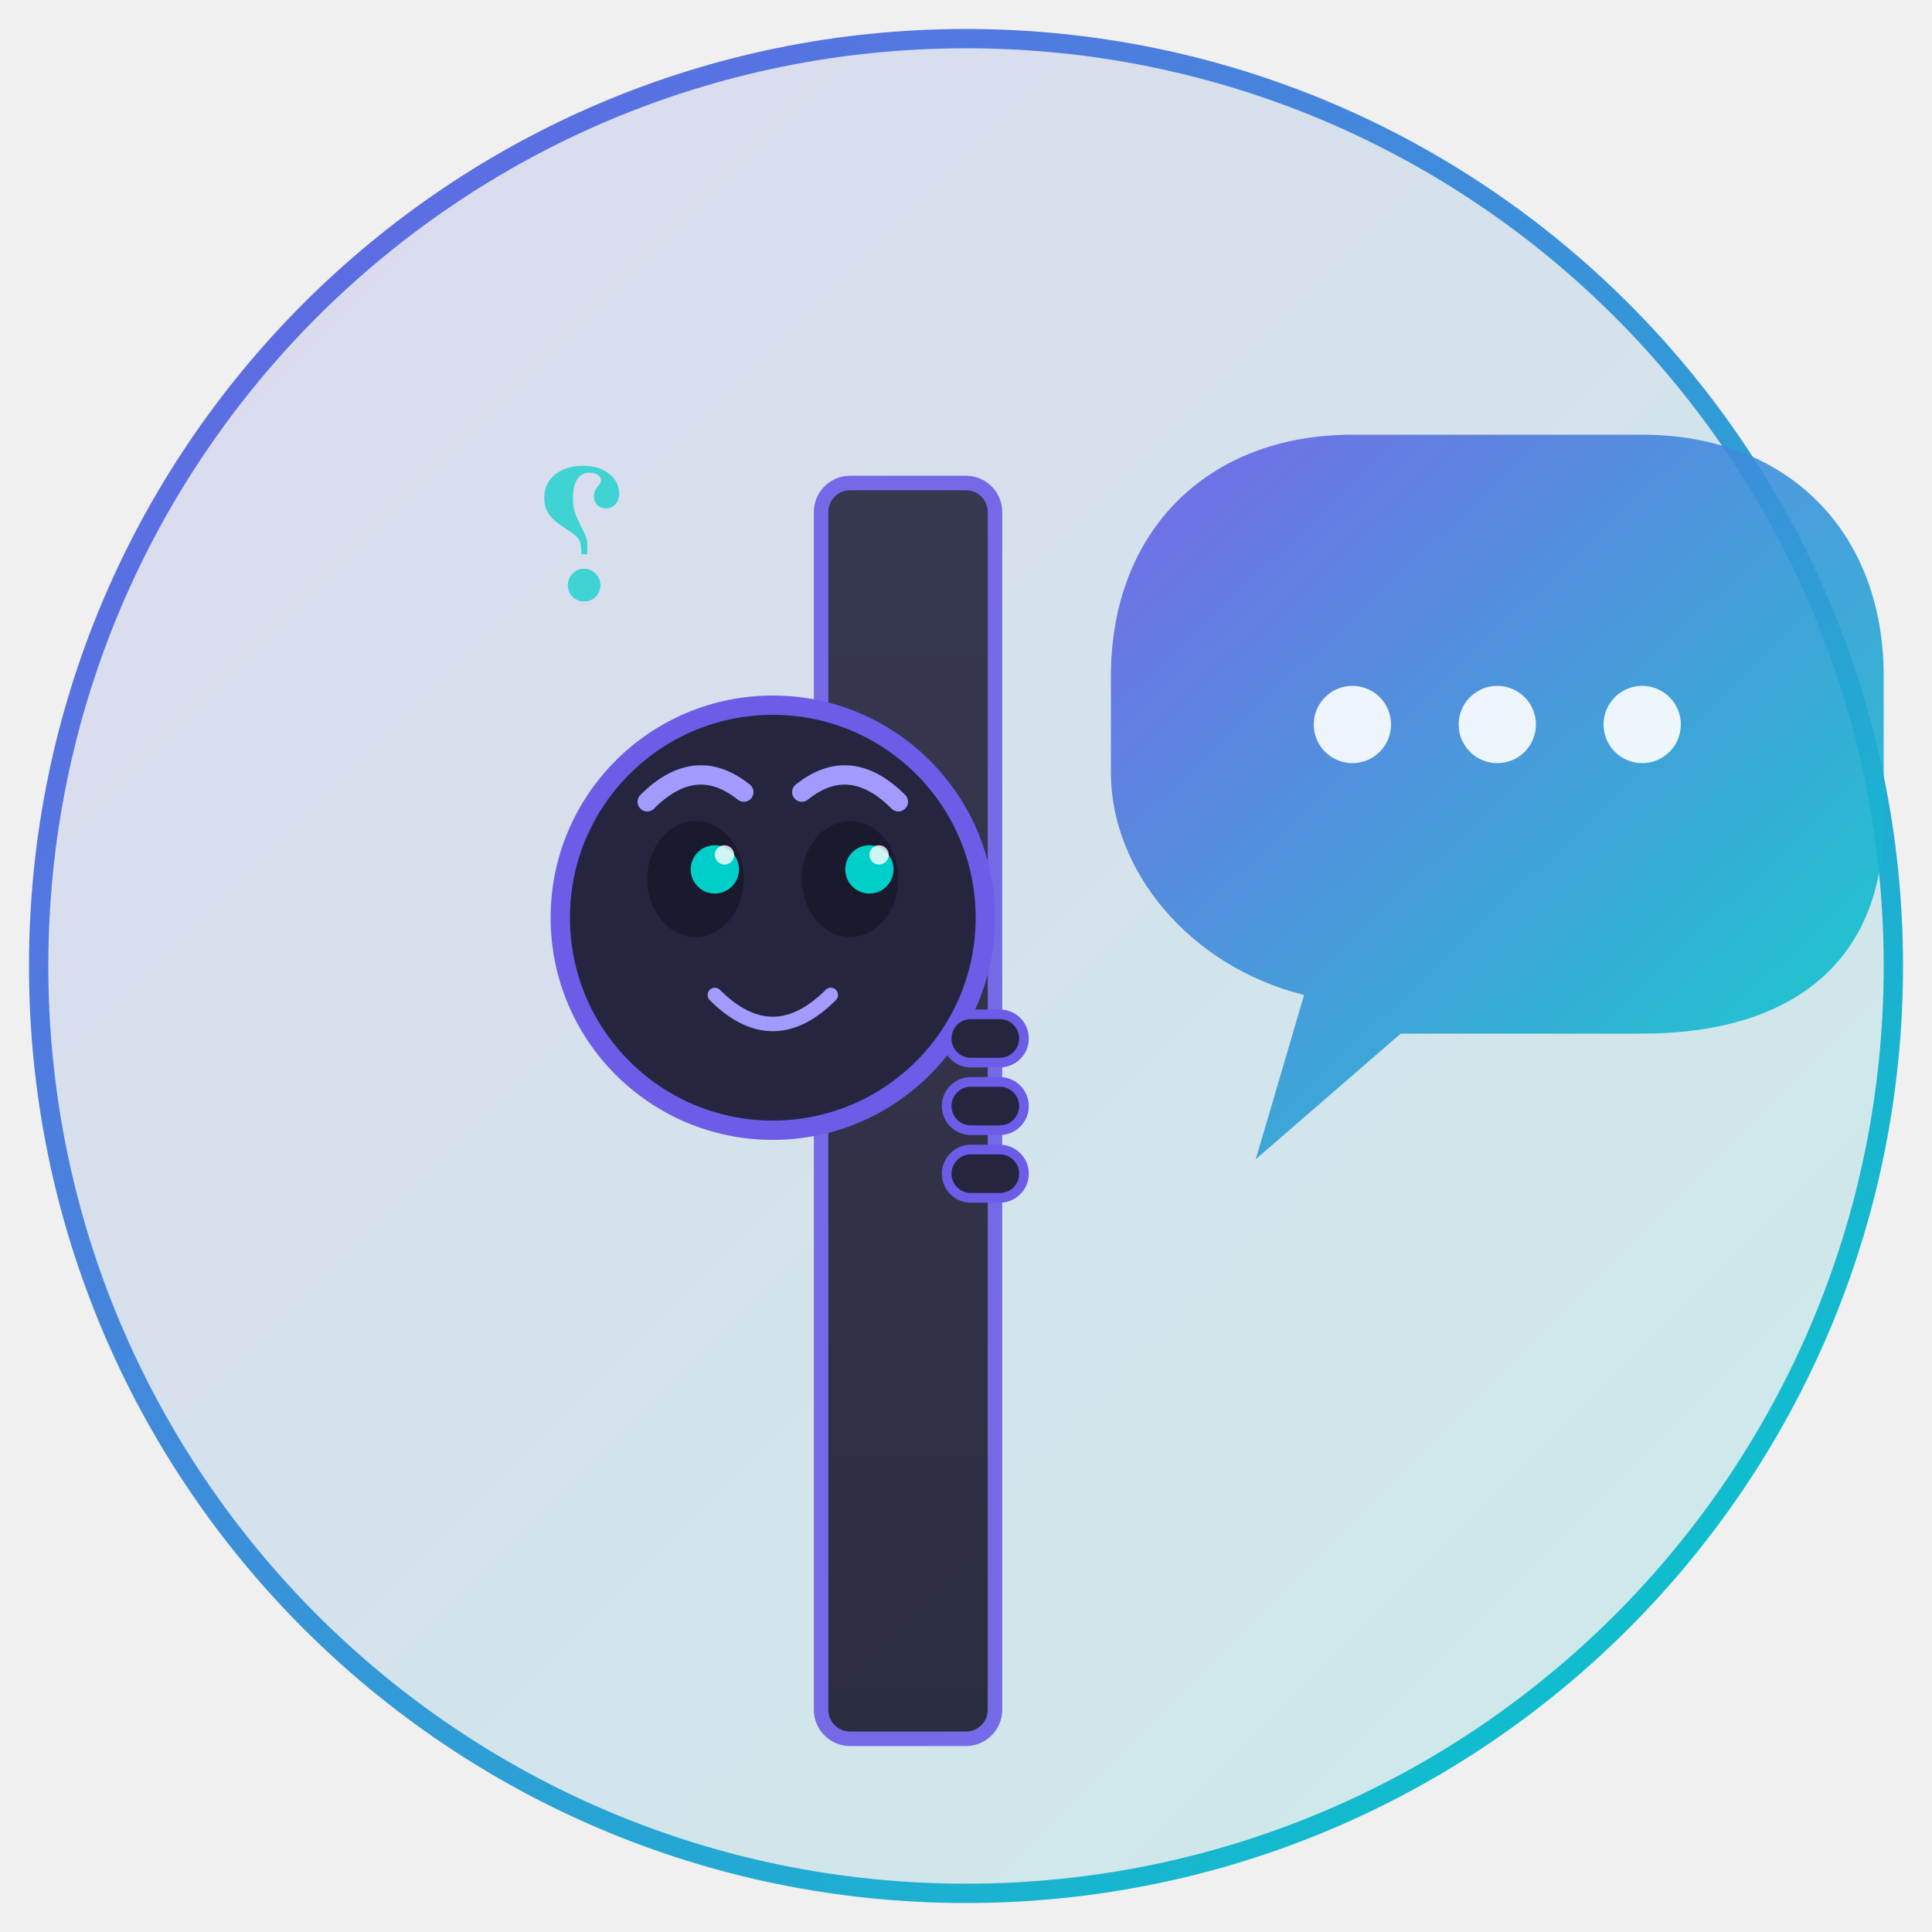
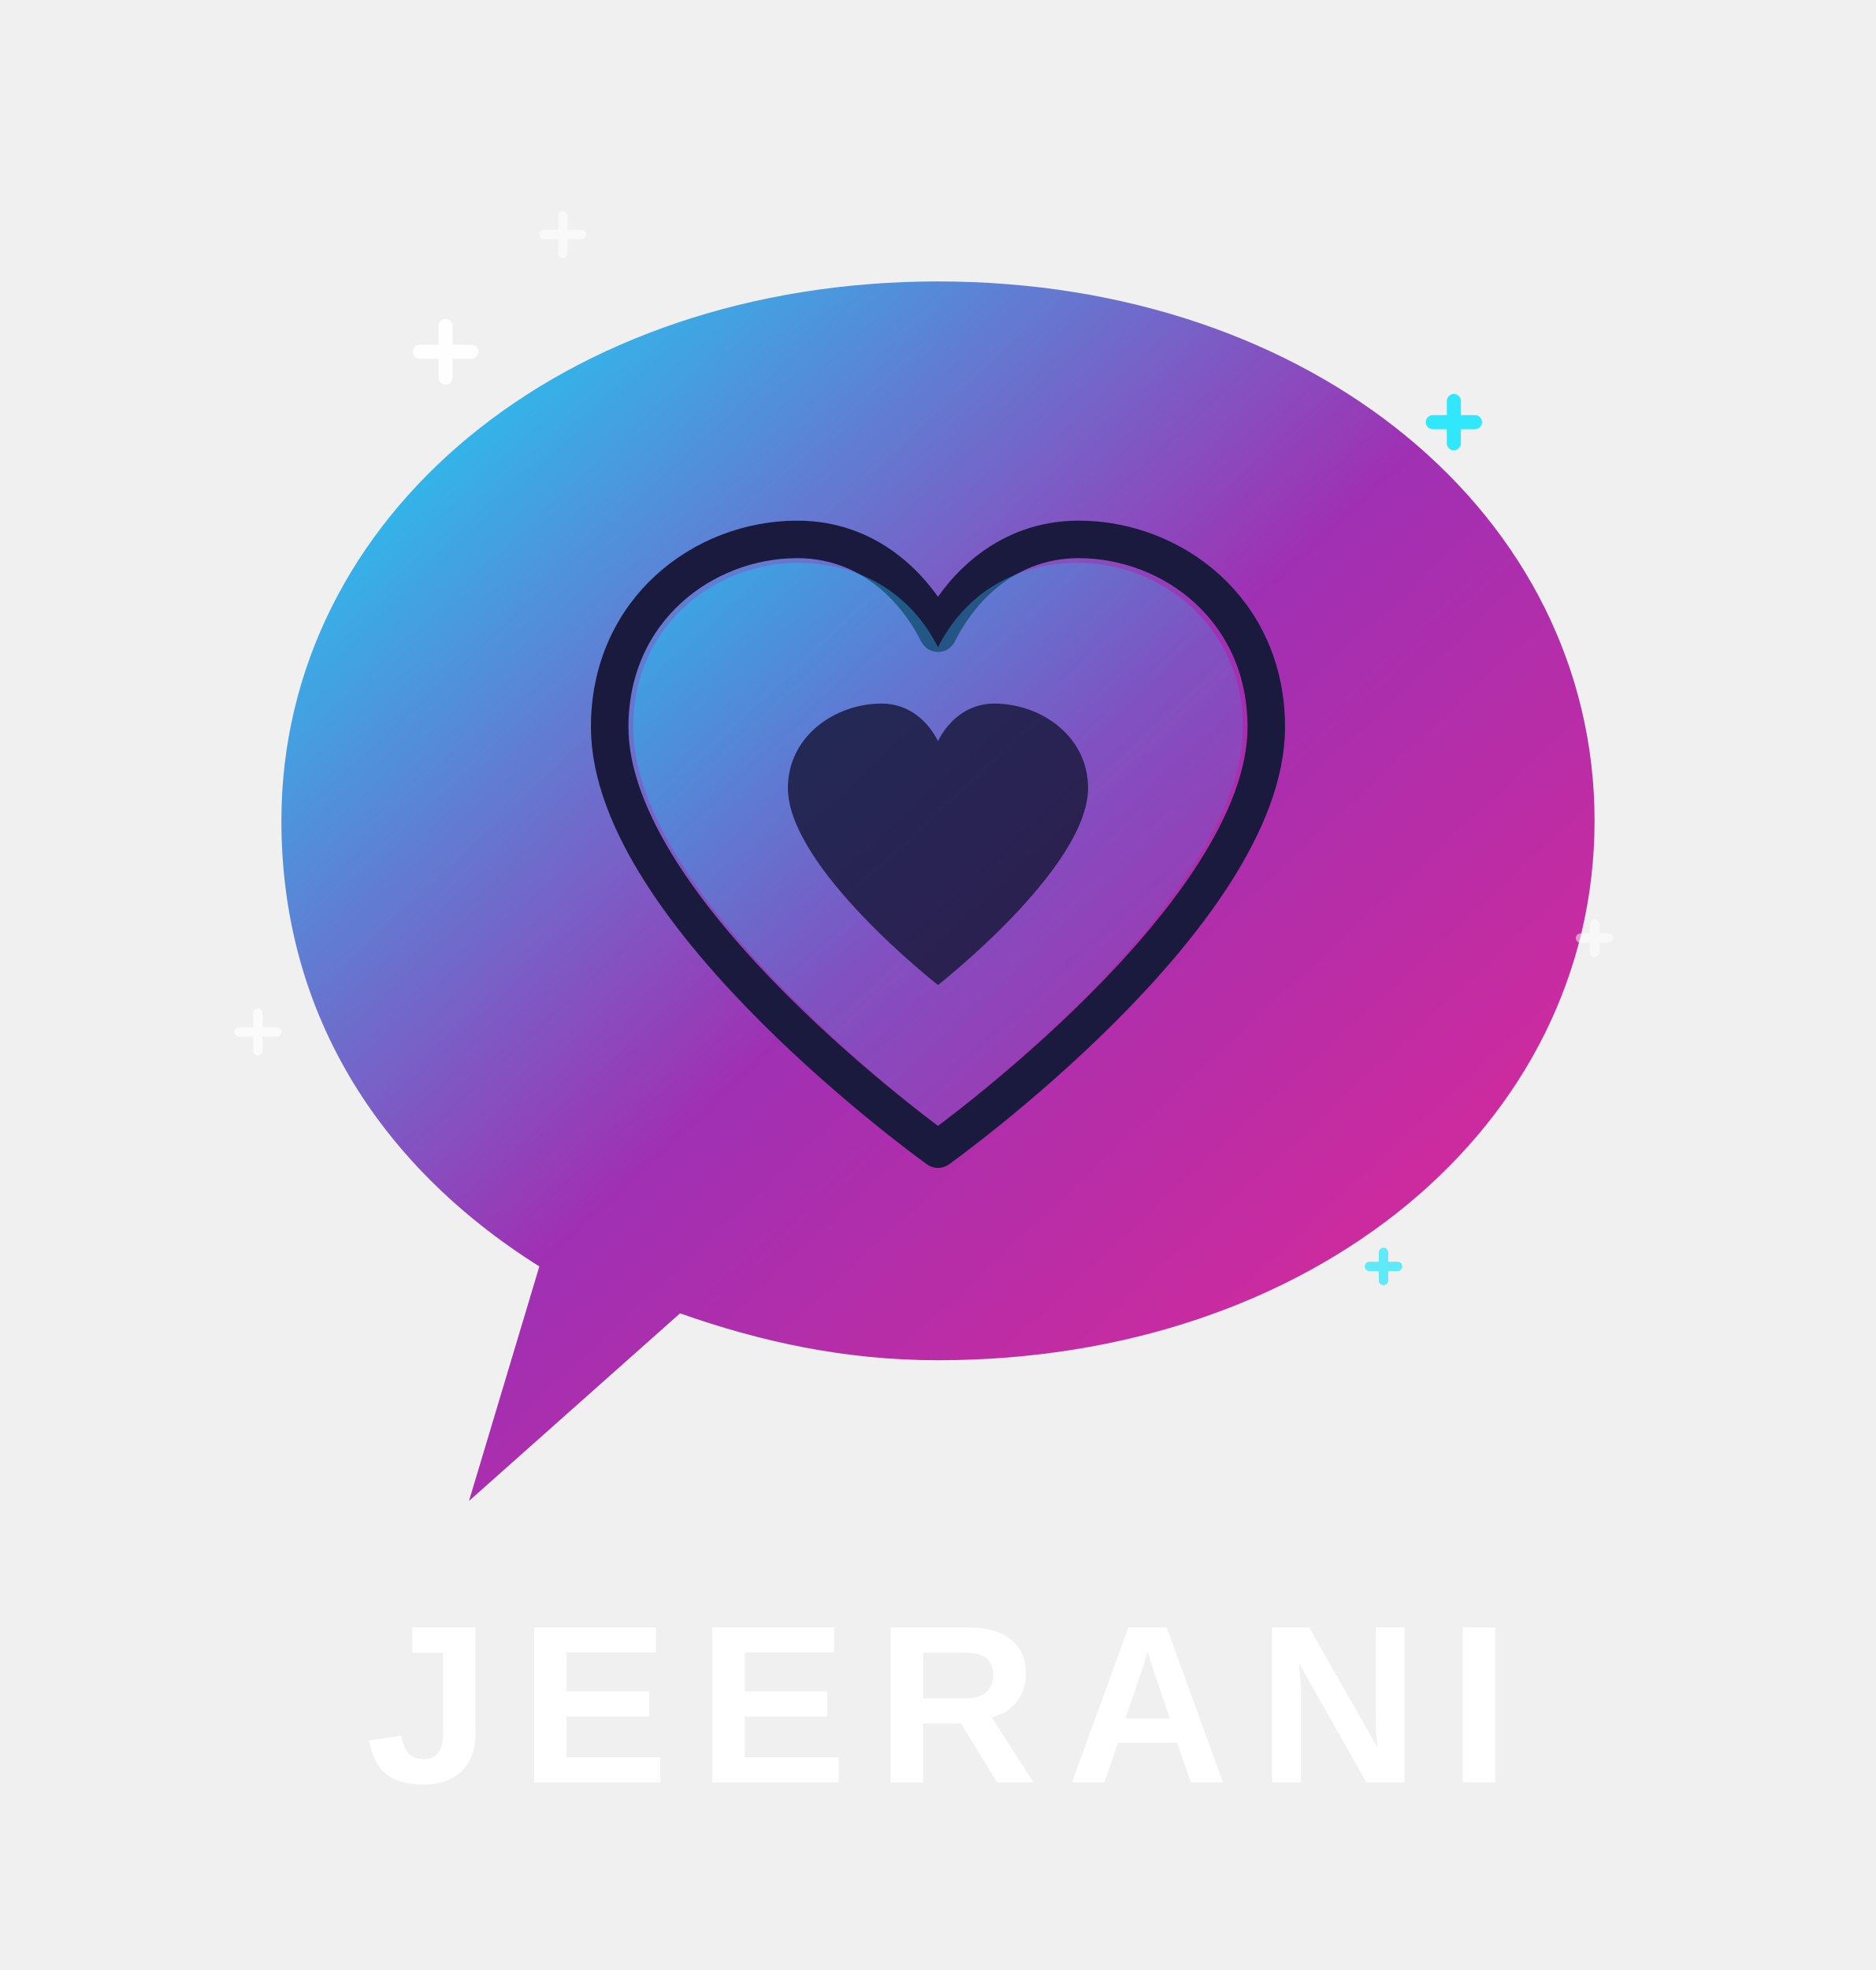
- <svg xmlns="http://www.w3.org/2000/svg" viewBox="0 0 200 200" width="200" height="200">
+ <svg xmlns="http://www.w3.org/2000/svg" viewBox="0 0 400 420" width="400" height="420">
  <defs>
-     <linearGradient id="bg" x1="0%" y1="0%" x2="100%" y2="100%">
-       <stop offset="0%" style="stop-color:#6c5ce7" />
-       <stop offset="100%" style="stop-color:#00cec9" />
+     <linearGradient id="bubble" x1="0%" y1="0%" x2="100%" y2="100%">
+       <stop offset="0%" style="stop-color:#00e5ff" />
+       <stop offset="50%" style="stop-color:#9c27b0" />
+       <stop offset="100%" style="stop-color:#e91e8c" />
    </linearGradient>
-     <linearGradient id="wall" x1="0%" y1="0%" x2="0%" y2="100%">
-       <stop offset="0%" style="stop-color:#252540" />
-       <stop offset="100%" style="stop-color:#1a1a2e" />
+     <linearGradient id="heart" x1="0%" y1="0%" x2="100%" y2="100%">
+       <stop offset="0%" style="stop-color:#00e5ff;stop-opacity:0.6" />
+       <stop offset="100%" style="stop-color:#9c27b0;stop-opacity:0.6" />
    </linearGradient>
  </defs>
-   <circle cx="100" cy="100" r="96" fill="url(#bg)" opacity="0.15" />
-   <circle cx="100" cy="100" r="96" fill="none" stroke="url(#bg)" stroke-width="2" />
-   <rect x="85" y="50" width="18" height="130" rx="3" fill="url(#wall)" stroke="#6c5ce7" stroke-width="1.5" opacity="0.9" />
-   <g transform="translate(60, 75)">
-     <circle cx="20" cy="20" r="22" fill="#252540" stroke="#6c5ce7" stroke-width="2" />
-     <ellipse cx="12" cy="16" rx="5" ry="6" fill="#1a1a2e" />
-     <ellipse cx="28" cy="16" rx="5" ry="6" fill="#1a1a2e" />
-     <circle cx="14" cy="15" r="2.5" fill="#00cec9" />
-     <circle cx="30" cy="15" r="2.5" fill="#00cec9" />
-     <circle cx="15" cy="13.5" r="1" fill="white" opacity="0.8" />
-     <circle cx="31" cy="13.5" r="1" fill="white" opacity="0.8" />
-     <path d="M7 8 Q12 3 17 7" stroke="#a29bfe" stroke-width="2" fill="none" stroke-linecap="round" />
-     <path d="M23 7 Q28 3 33 8" stroke="#a29bfe" stroke-width="2" fill="none" stroke-linecap="round" />
-     <path d="M14 28 Q20 34 26 28" stroke="#a29bfe" stroke-width="1.5" fill="none" stroke-linecap="round" />
-     <rect x="38" y="30" width="8" height="5" rx="2.5" fill="#252540" stroke="#6c5ce7" stroke-width="1" />
-     <rect x="38" y="37" width="8" height="5" rx="2.5" fill="#252540" stroke="#6c5ce7" stroke-width="1" />
-     <rect x="38" y="44" width="8" height="5" rx="2.5" fill="#252540" stroke="#6c5ce7" stroke-width="1" />
+   <path d="M200 60 C280 60 340 110 340 175 C340 240 280 290 200 290 C180 290 162 286 145 280 L100 320 L115 270 C80 248 60 215 60 175 C60 110 120 60 200 60 Z" fill="url(#bubble)" opacity="0.95" />
+   <path d="M200 245 C200 245 130 195 130 155 C130 130 150 115 170 115 C185 115 195 125 200 135 C205 125 215 115 230 115 C250 115 270 130 270 155 C270 195 200 245 200 245 Z" fill="none" stroke="#1a1a3e" stroke-width="8" stroke-linejoin="round" />
+   <path d="M200 240 C200 240 135 192 135 155 C135 133 153 120 170 120 C185 120 195 128 200 138 C205 128 215 120 230 120 C247 120 265 133 265 155 C265 192 200 240 200 240 Z" fill="url(#heart)" opacity="0.7" />
+   <path d="M200 210 C200 210 168 185 168 168 C168 157 178 150 188 150 C194 150 198 154 200 158 C202 154 206 150 212 150 C222 150 232 157 232 168 C232 185 200 210 200 210 Z" fill="#1a1a3e" opacity="0.85" />
+   <g transform="translate(95, 75)" fill="white" opacity="0.9">
+     <rect x="-1.5" y="-7" width="3" height="14" rx="1.5" />
+     <rect x="-7" y="-1.5" width="14" height="3" rx="1.5" />
  </g>
-   <g transform="translate(115, 45)">
-     <path d="M0 25 C0 10 10 0 25 0 L55 0 C70 0 80 10 80 25 L80 40 C80 55 70 62 55 62 L30 62 L15 75 L20 58 C8 55 0 45 0 35 Z" fill="url(#bg)" opacity="0.9" />
-     <circle cx="25" cy="30" r="4" fill="white" opacity="0.9">
-       <animate attributeName="opacity" values="0.3;1;0.3" dur="1.2s" repeatCount="indefinite" />
-     </circle>
-     <circle cx="40" cy="30" r="4" fill="white" opacity="0.9">
-       <animate attributeName="opacity" values="0.3;1;0.3" dur="1.2s" begin="0.2s" repeatCount="indefinite" />
-     </circle>
-     <circle cx="55" cy="30" r="4" fill="white" opacity="0.9">
-       <animate attributeName="opacity" values="0.3;1;0.3" dur="1.2s" begin="0.4s" repeatCount="indefinite" />
-     </circle>
+   <g transform="translate(120, 50)" fill="white" opacity="0.6">
+     <rect x="-1" y="-5" width="2" height="10" rx="1" />
+     <rect x="-5" y="-1" width="10" height="2" rx="1" />
  </g>
-   <text x="55" y="62" font-size="20" fill="#00cec9" font-weight="bold" opacity="0.7">؟</text>
+   <g transform="translate(310, 90)" fill="#00e5ff" opacity="0.8">
+     <rect x="-1.5" y="-6" width="3" height="12" rx="1.5" />
+     <rect x="-6" y="-1.5" width="12" height="3" rx="1.5" />
+   </g>
+   <g transform="translate(340, 200)" fill="white" opacity="0.5">
+     <rect x="-1" y="-4" width="2" height="8" rx="1" />
+     <rect x="-4" y="-1" width="8" height="2" rx="1" />
+   </g>
+   <g transform="translate(55, 220)" fill="white" opacity="0.7">
+     <rect x="-1" y="-5" width="2" height="10" rx="1" />
+     <rect x="-5" y="-1" width="10" height="2" rx="1" />
+   </g>
+   <g transform="translate(295, 270)" fill="#00e5ff" opacity="0.6">
+     <rect x="-1" y="-4" width="2" height="8" rx="1" />
+     <rect x="-4" y="-1" width="8" height="2" rx="1" />
+   </g>
+   <text x="200" y="380" text-anchor="middle" font-family="'Poppins', 'Arial', sans-serif" font-size="48" font-weight="800" fill="white" letter-spacing="6">JEERANI</text>
</svg>
